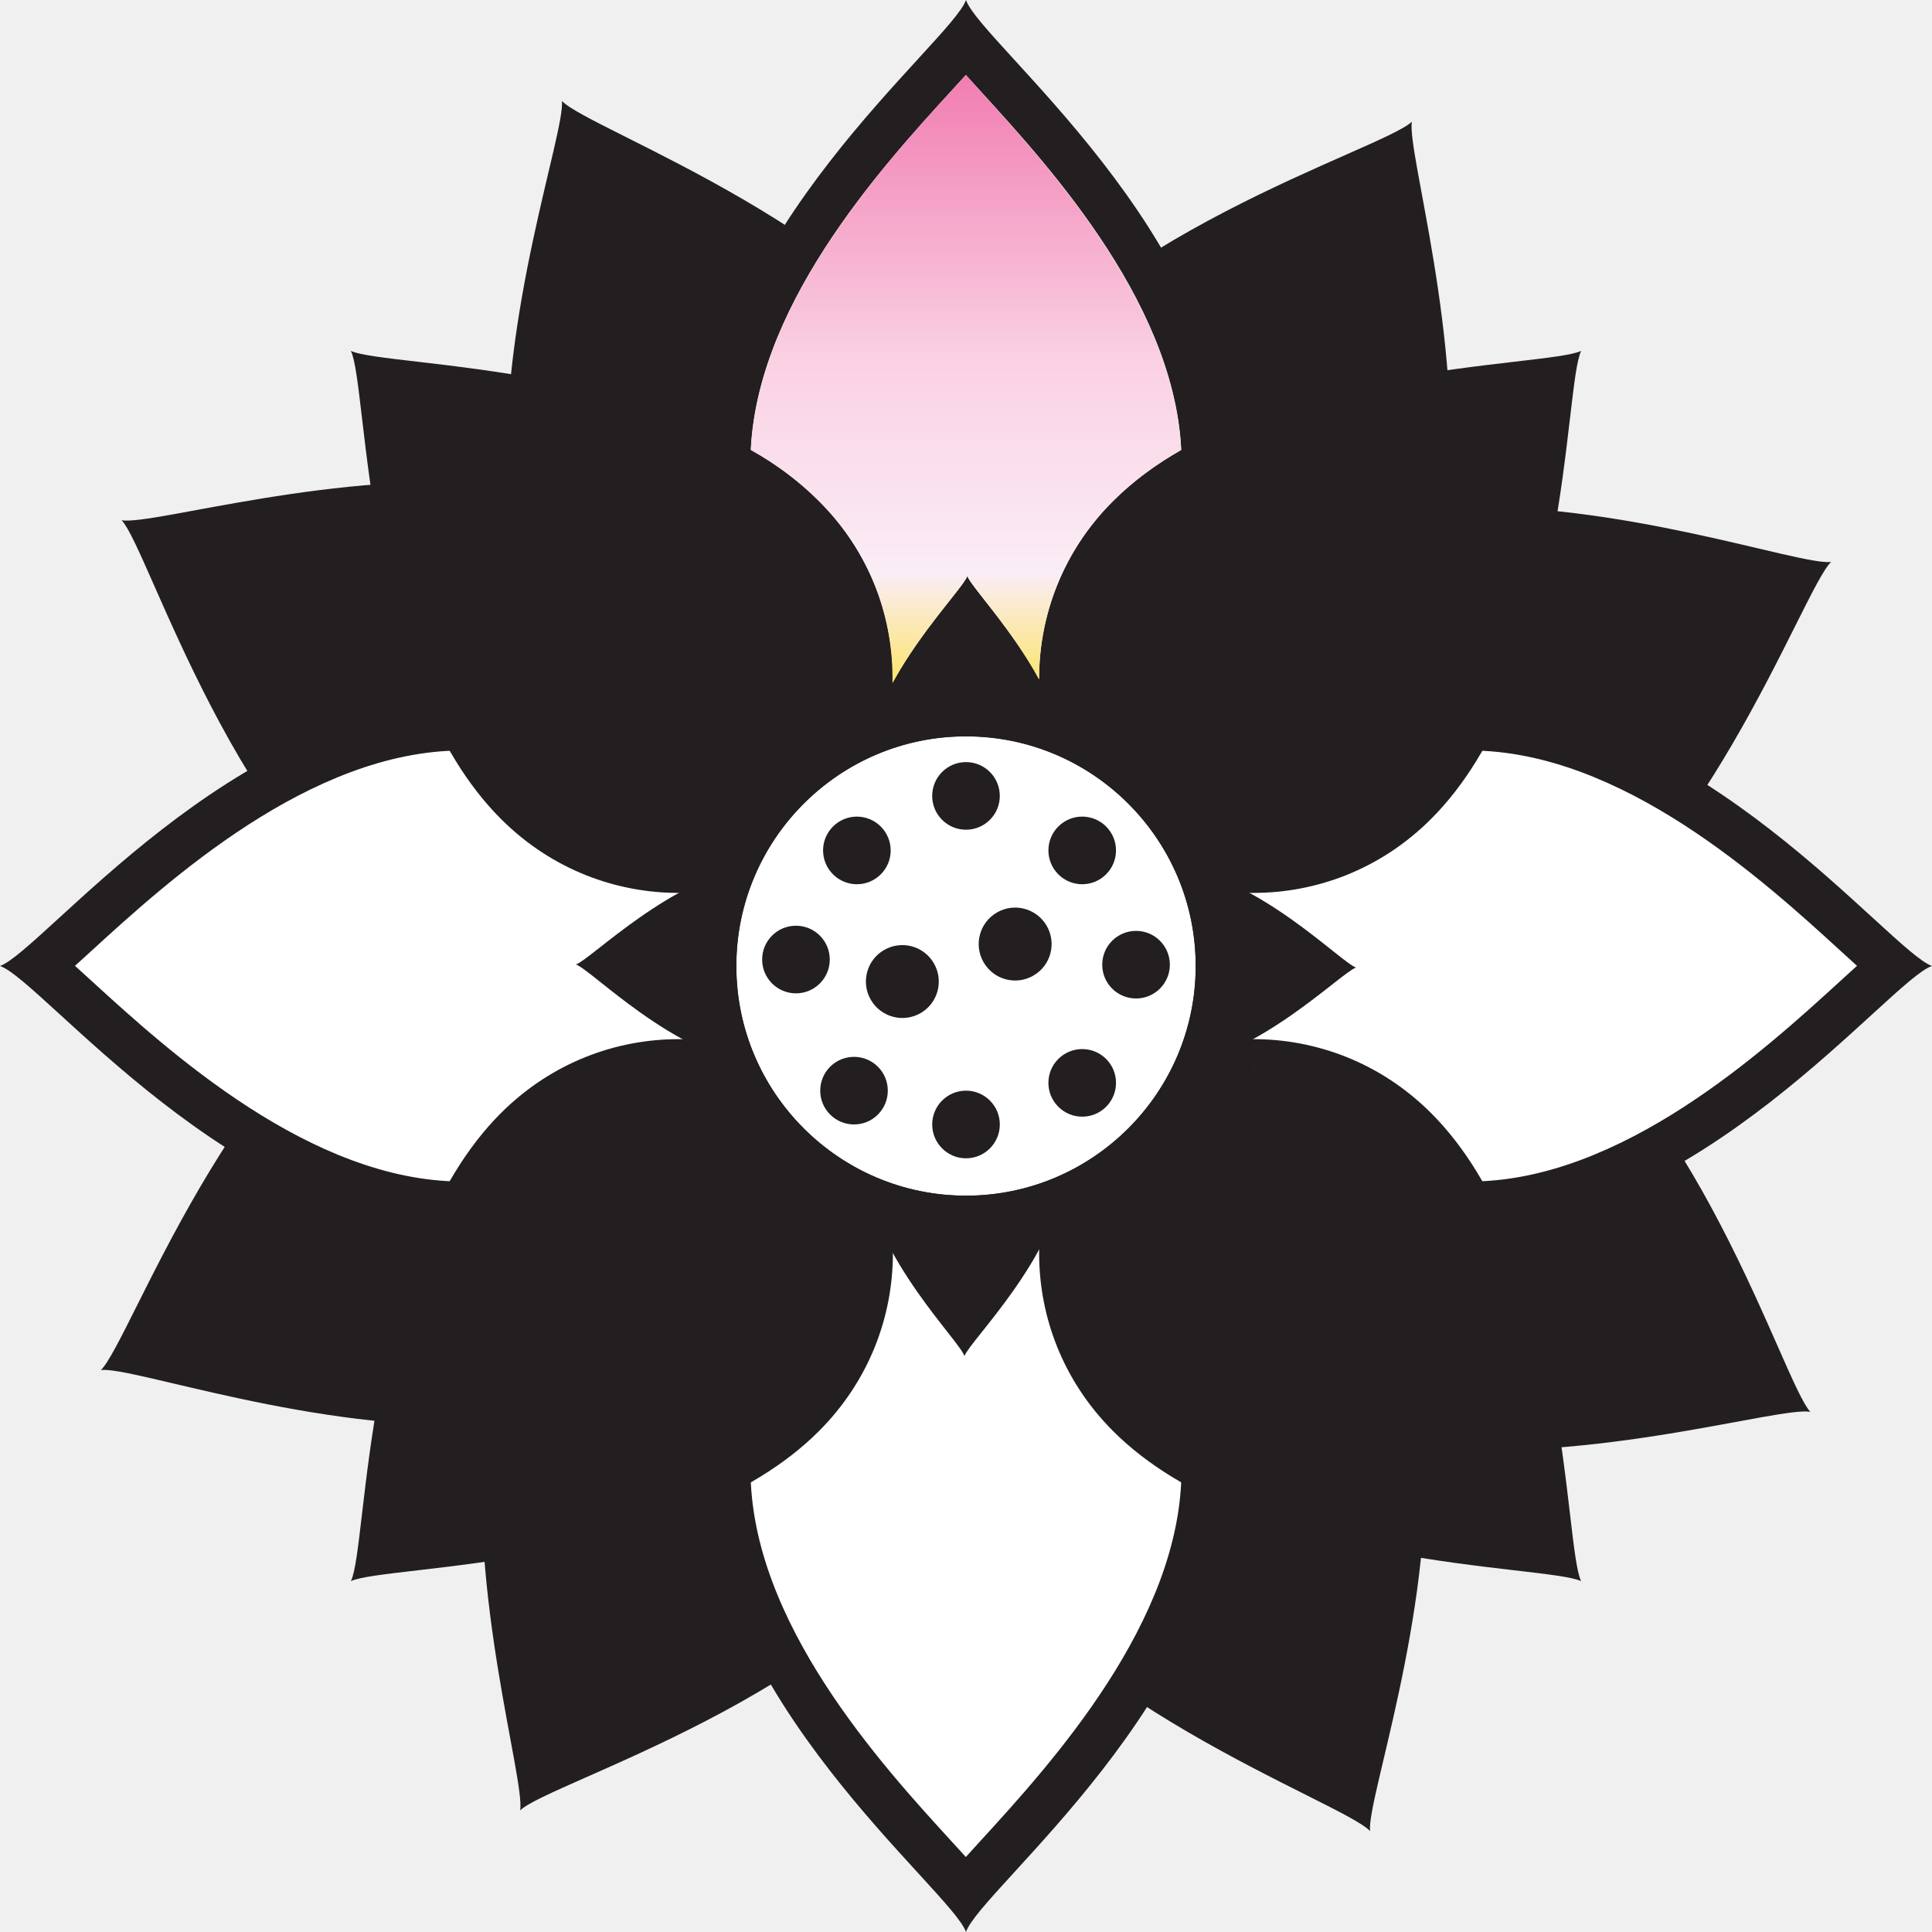
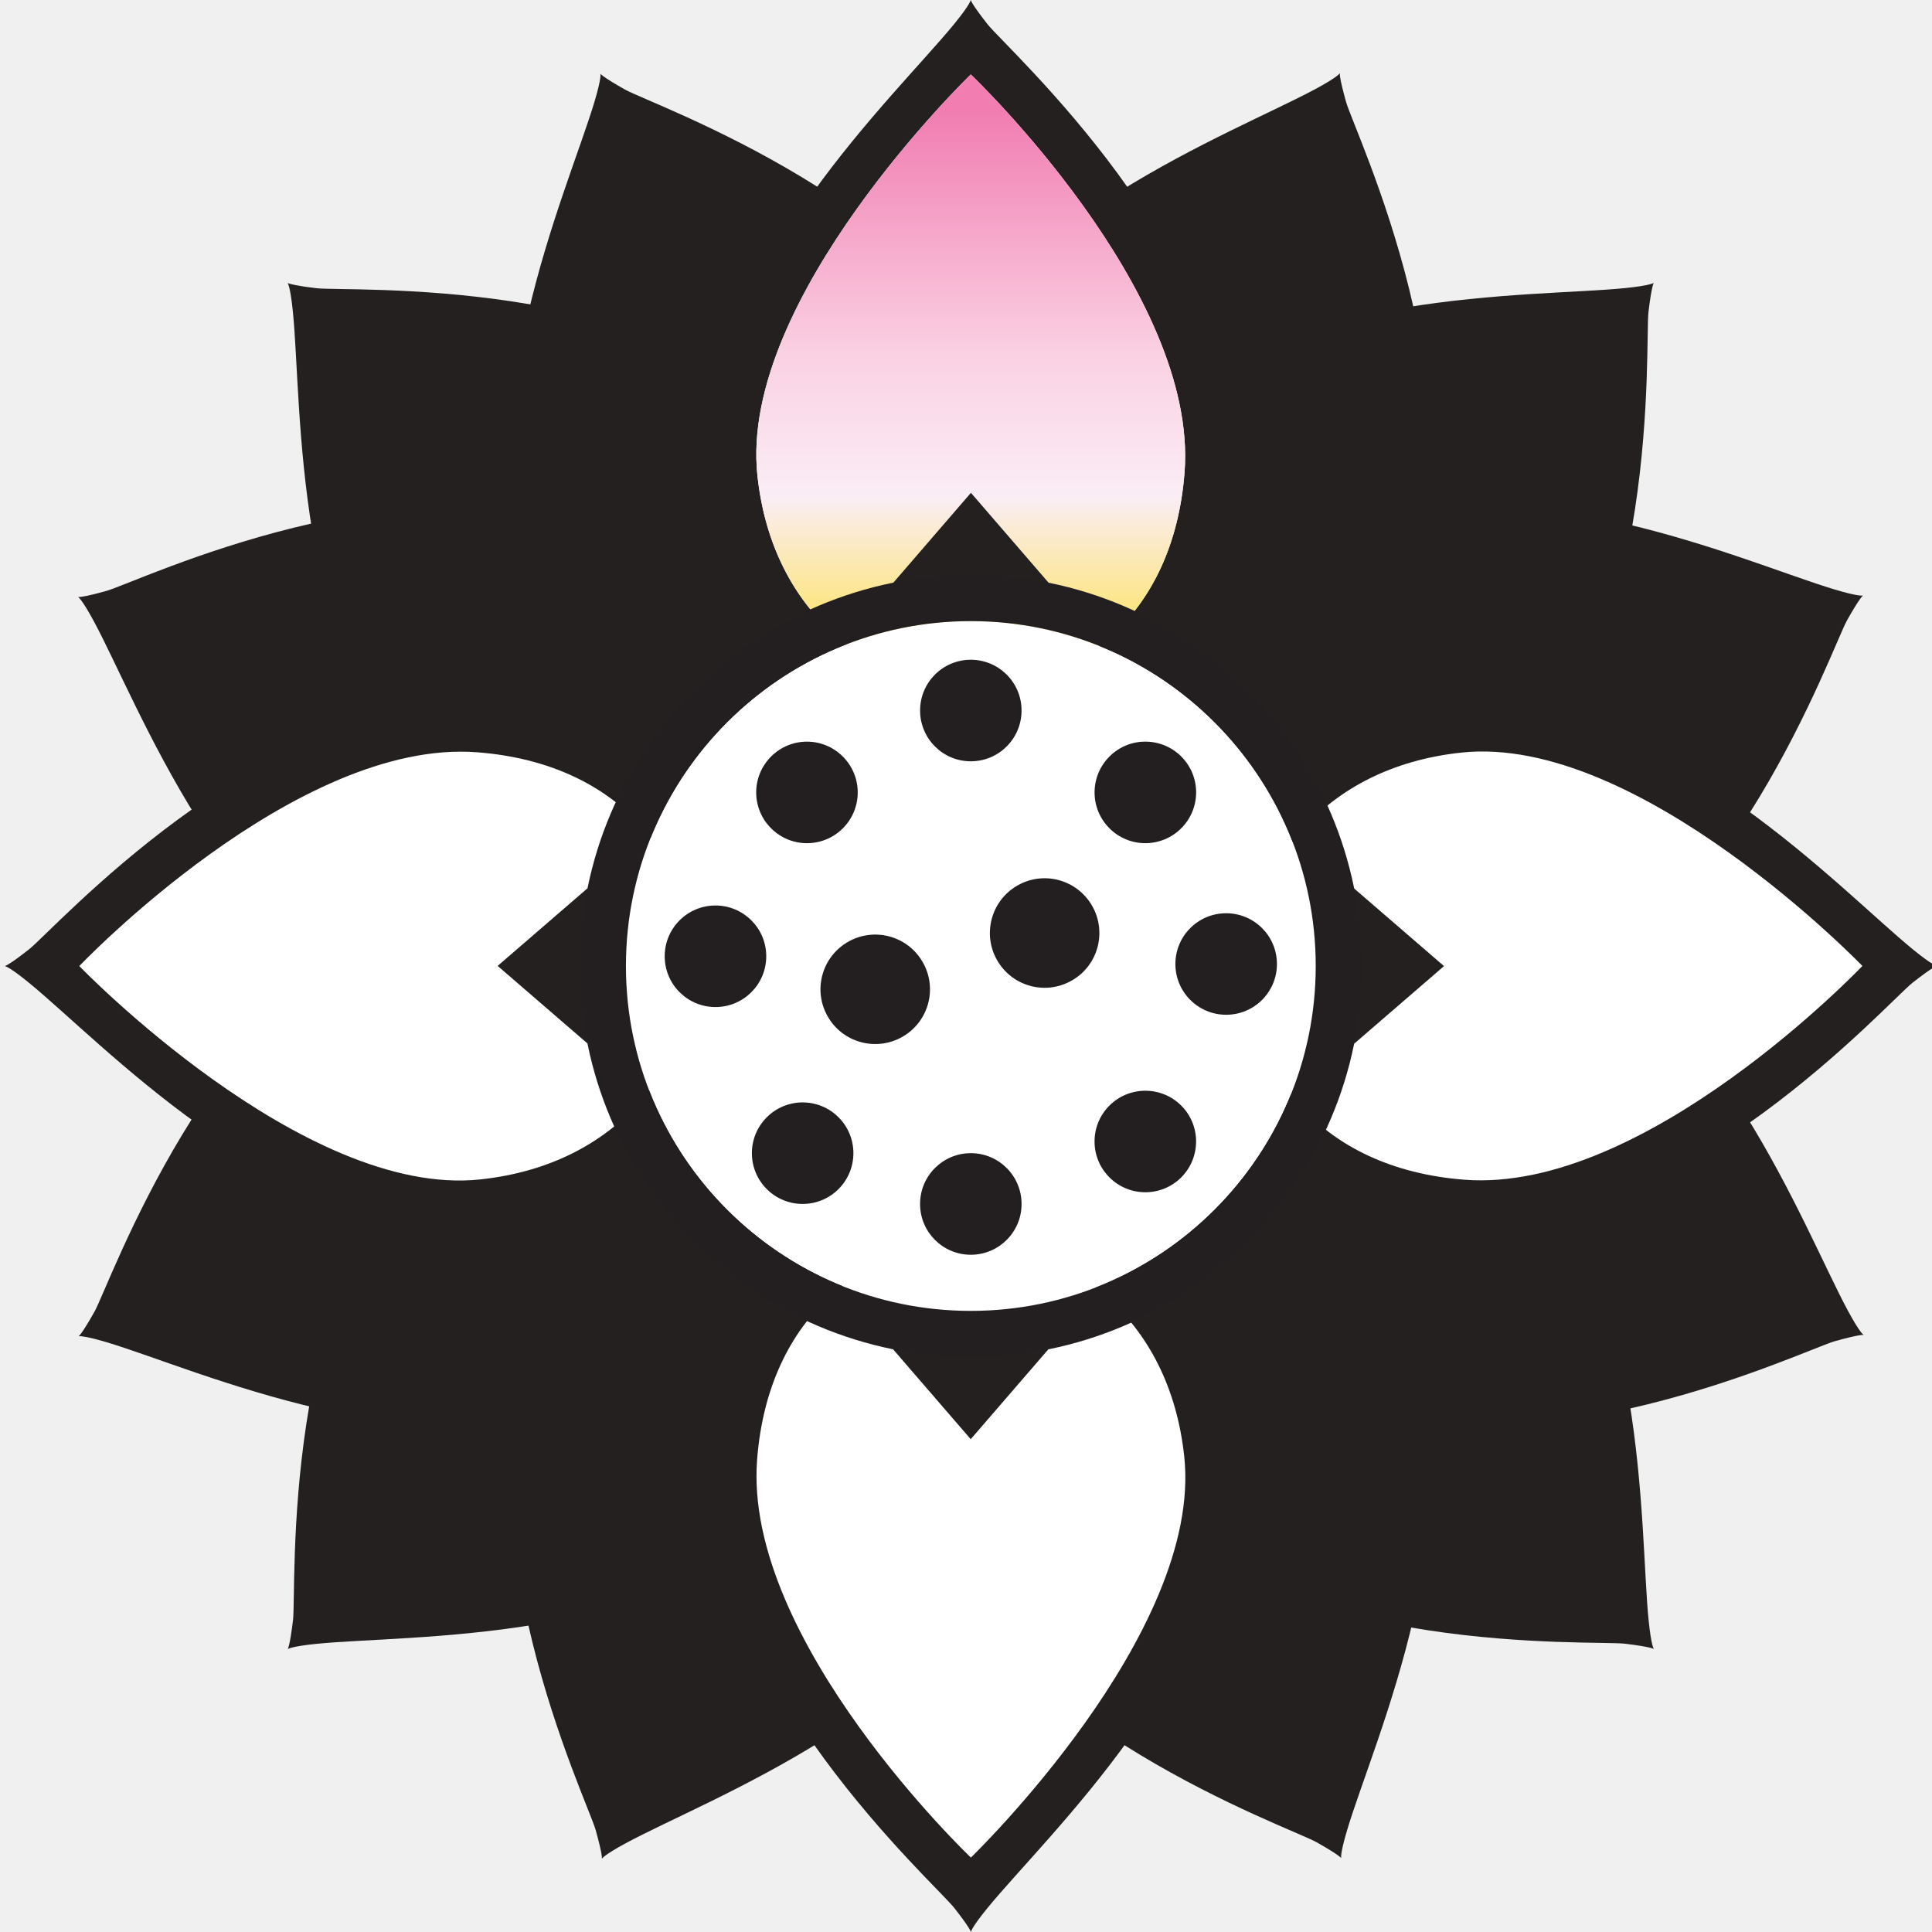
- <svg xmlns="http://www.w3.org/2000/svg" width="100%" height="100%" viewBox="0 0 400 400" version="1.1" xml:space="preserve" style="fill-rule:evenodd;clip-rule:evenodd;stroke-miterlimit:10;">
-   <g id="Layer-1" transform="matrix(5.555556,0,0,5.555556,0,0)">
-     <g transform="matrix(1,0,0,1,56.5977,35.4959)">
-       <path d="M0,1.008C6.819,-2.734 10.55,-13.486 11.641,-14.554C10.464,-14.416 3.714,-16.861 -2.639,-16.595C-2.057,-22.924 -4.159,-29.781 -3.983,-30.96C-5.08,-29.909 -16.024,-26.72 -20.095,-20.092C-23.836,-26.911 -34.614,-30.632 -35.657,-31.734C-35.54,-30.548 -37.975,-23.8 -37.701,-17.451C-44.032,-18.026 -50.895,-15.912 -52.063,-16.108C-51.025,-14.988 -47.823,-4.066 -41.196,0.002C-48.016,3.743 -51.745,14.494 -52.837,15.562C-51.658,15.424 -44.908,17.87 -38.556,17.603C-39.139,23.933 -37.036,30.791 -37.212,31.97C-36.115,30.918 -25.171,27.731 -21.101,21.103C-17.357,27.92 -6.582,31.639 -5.54,32.742C-5.657,31.556 -3.222,24.81 -3.493,18.46C2.837,19.035 9.698,16.923 10.867,17.118C9.829,15.997 6.631,5.076 0,1.008M-20.846,10.647C-21.67,9.19 -22.823,8.002 -24.178,7.287C-24.988,6.86 -25.901,6.592 -26.858,6.468C-26.935,5.505 -27.157,4.58 -27.546,3.749C-28.194,2.362 -29.325,1.152 -30.739,0.257C-29.282,-0.567 -28.094,-1.721 -27.38,-3.076C-26.951,-3.886 -26.684,-4.799 -26.561,-5.757C-25.599,-5.833 -24.674,-6.055 -23.844,-6.444C-22.457,-7.092 -21.244,-8.222 -20.351,-9.638C-19.526,-8.18 -18.37,-6.992 -17.017,-6.277C-16.206,-5.848 -15.294,-5.581 -14.336,-5.458C-14.26,-4.496 -14.036,-3.572 -13.648,-2.741C-13.001,-1.353 -11.869,-0.142 -10.455,0.753C-11.911,1.577 -13.1,2.731 -13.814,4.086C-14.243,4.896 -14.511,5.809 -14.635,6.766C-15.598,6.842 -16.521,7.065 -17.352,7.453C-18.739,8.101 -19.951,9.232 -20.846,10.647" style="fill:rgb(35,31,32);fill-rule:nonzero;" />
+ <svg xmlns="http://www.w3.org/2000/svg" width="100%" height="100%" viewBox="0 0 400 400" version="1.1" xml:space="preserve" style="fill-rule:evenodd;clip-rule:evenodd;stroke-linejoin:round;stroke-miterlimit:2;">
+   <g id="Layer1" transform="matrix(1,0,0,1,1,0)">
+     <g transform="matrix(100.9505,41.76714,41.76714,-100.9505,112.2667,82.81284)">
+       <path d="M-0.143,0.61C-0.143,0.61 -0.138,0.605 -0.133,0.556C-0.115,0.378 -0.133,-0.088 0.114,-0.342C0.59,-0.831 1.304,-0.151 0.82,0.343C0.543,0.625 -0.026,0.593 -0.088,0.6C-0.138,0.606 -0.143,0.61 -0.143,0.61Z" style="fill:rgb(35,32,31);fill-rule:nonzero;" />
    </g>
-     <g transform="matrix(0.423156,0.906057,0.906057,-0.423156,30.64214,31.51531)">
-       <path d="M6.331,-4.031C2.472,-4.03 -0.655,-0.903 -0.657,2.956C-0.657,6.815 2.473,9.944 6.331,9.945C10.189,9.944 13.317,6.816 13.318,2.958C13.319,-0.903 10.188,-4.03 6.331,-4.031" style="fill:rgb(35,31,32);fill-rule:nonzero;" />
+     <g transform="matrix(41.76714,-100.9505,-100.9505,-41.76714,82.82576,287.7107)">
+       <path d="M-0.143,0.61C-0.143,0.61 -0.138,0.605 -0.133,0.556C-0.115,0.378 -0.133,-0.088 0.114,-0.342C0.59,-0.831 1.304,-0.151 0.82,0.343C0.543,0.625 -0.026,0.593 -0.088,0.6C-0.138,0.606 -0.143,0.61 -0.143,0.61Z" style="fill:rgb(35,32,31);fill-rule:nonzero;" />
    </g>
-     <g transform="matrix(1,0,0,1,17.2275,27.1106)">
-       <path d="M0,17.781C-5.969,17.781 -11.458,12.763 -14.407,10.069C-14.951,9.572 -15.378,9.183 -15.729,8.885C-15.389,8.593 -14.974,8.216 -14.448,7.734C-11.494,5.032 -5.995,0 0,0C5.766,0 9.785,4.684 9.785,8.889C9.785,13.095 5.766,17.781 0,17.781" style="fill:white;fill-rule:nonzero;" />
+     <g transform="matrix(-100.9505,-41.76714,-41.76714,100.9505,287.7237,317.1517)">
+       <path d="M-0.143,0.61C-0.143,0.61 -0.138,0.605 -0.133,0.556C-0.115,0.378 -0.133,-0.088 0.114,-0.342C0.59,-0.831 1.304,-0.151 0.82,0.343C0.543,0.625 -0.026,0.593 -0.088,0.6C-0.138,0.606 -0.143,0.61 -0.143,0.61Z" style="fill:rgb(35,32,31);fill-rule:nonzero;" />
    </g>
-     <g transform="matrix(1,0,0,1,17.2275,44.0317)">
-       <path d="M0,-16.063C5.26,-16.063 8.925,-11.83 8.925,-8.032C8.925,-4.233 5.26,0 0,0C-5.635,0 -10.964,-4.87 -13.827,-7.487C-14.046,-7.686 -14.247,-7.87 -14.433,-8.038C-14.258,-8.195 -14.07,-8.367 -13.868,-8.552C-11,-11.176 -5.661,-16.063 0,-16.063M0,-17.781C-8.472,-17.781 -15.652,-8.585 -17.229,-8.032C-15.652,-7.509 -8.472,1.718 0,1.718C6.25,1.718 10.644,-3.368 10.644,-8.032C10.644,-12.694 6.25,-17.781 0,-17.781" style="fill:rgb(35,31,32);fill-rule:nonzero;" />
+     <g transform="matrix(-41.76714,100.9505,100.9505,41.76714,317.1646,112.2538)">
+       <path d="M-0.143,0.61C-0.143,0.61 -0.138,0.605 -0.133,0.556C-0.115,0.378 -0.133,-0.088 0.114,-0.342C0.59,-0.831 1.304,-0.151 0.82,0.343C0.543,0.625 -0.026,0.593 -0.088,0.6C-0.138,0.606 -0.143,0.61 -0.143,0.61Z" style="fill:rgb(35,32,31);fill-rule:nonzero;" />
    </g>
-     <g transform="matrix(1,0,0,1,54.7725,27.1106)">
-       <path d="M0,17.781C-5.767,17.781 -9.785,13.095 -9.785,8.889C-9.785,4.684 -5.767,0 0,0C5.995,0 11.494,5.032 14.448,7.734C14.973,8.216 15.388,8.593 15.729,8.885C15.378,9.183 14.951,9.572 14.407,10.069C11.458,12.763 5.968,17.781 0,17.781" style="fill:white;fill-rule:nonzero;" />
+     <g transform="matrix(100.9166,-41.84893,-41.84893,-100.9166,55.12306,179.1769)">
+       <path d="M-0.143,0.61C-0.143,0.61 -0.138,0.605 -0.133,0.556C-0.115,0.378 -0.133,-0.088 0.114,-0.342C0.59,-0.831 1.304,-0.151 0.82,0.343C0.543,0.625 -0.026,0.593 -0.088,0.6C-0.138,0.606 -0.143,0.61 -0.143,0.61Z" style="fill:rgb(35,32,31);fill-rule:nonzero;" />
    </g>
-     <g transform="matrix(1,0,0,1,54.7725,44.0317)">
-       <path d="M0,-16.063C5.661,-16.063 11,-11.176 13.868,-8.552C14.069,-8.367 14.258,-8.195 14.432,-8.038C14.247,-7.87 14.046,-7.686 13.827,-7.487C10.964,-4.87 5.634,0 0,0C-5.26,0 -8.925,-4.233 -8.925,-8.032C-8.925,-11.83 -5.26,-16.063 0,-16.063M0,-17.781C-6.25,-17.781 -10.645,-12.694 -10.645,-8.032C-10.645,-3.368 -6.25,1.718 0,1.718C8.471,1.718 15.651,-7.509 17.227,-8.032C15.651,-8.585 8.471,-17.781 0,-17.781" style="fill:rgb(35,31,32);fill-rule:nonzero;" />
+     <g transform="matrix(-41.84893,-100.9166,-100.9166,41.84893,179.1899,344.8795)">
+       <path d="M-0.143,0.61C-0.143,0.61 -0.138,0.605 -0.133,0.556C-0.115,0.378 -0.133,-0.088 0.114,-0.342C0.59,-0.831 1.304,-0.151 0.82,0.343C0.543,0.625 -0.026,0.593 -0.088,0.6C-0.138,0.606 -0.143,0.61 -0.143,0.61Z" style="fill:rgb(35,32,31);fill-rule:nonzero;" />
    </g>
-     <g transform="matrix(1,0,0,1,35.9951,44.988)">
-       <path d="M0,25.514C-0.292,25.172 -0.669,24.758 -1.149,24.232C-3.853,21.278 -8.886,15.78 -8.886,9.785C-8.886,4.018 -4.2,0 0.005,0C4.21,0 8.896,4.018 8.896,9.785C8.896,15.752 3.879,21.243 1.185,24.191C0.687,24.735 0.299,25.162 0,25.514" style="fill:white;fill-rule:nonzero;" />
+     <g transform="matrix(-100.9166,41.84893,41.84893,100.9166,344.8924,220.8127)">
+       <path d="M-0.143,0.61C-0.143,0.61 -0.138,0.605 -0.133,0.556C-0.115,0.378 -0.133,-0.088 0.114,-0.342C0.59,-0.831 1.304,-0.151 0.82,0.343C0.543,0.625 -0.026,0.593 -0.088,0.6C-0.138,0.606 -0.143,0.61 -0.143,0.61Z" style="fill:rgb(35,32,31);fill-rule:nonzero;" />
    </g>
-     <g transform="matrix(1,0,0,1,36,70.2807)">
-       <path d="M0,-24.433C3.8,-24.433 8.031,-20.767 8.031,-15.508C8.031,-9.874 3.161,-4.543 0.544,-1.681C0.346,-1.462 0.162,-1.261 -0.006,-1.076C-0.164,-1.249 -0.336,-1.438 -0.521,-1.64C-3.146,-4.508 -8.03,-9.846 -8.03,-15.508C-8.03,-20.767 -3.799,-24.433 0,-24.433M0,-26.152C-4.663,-26.152 -9.75,-21.758 -9.75,-15.508C-9.75,-7.037 -0.554,0.144 0,1.719C0.522,0.144 9.75,-7.037 9.75,-15.508C9.75,-21.758 4.663,-26.152 0,-26.152" style="fill:rgb(35,31,32);fill-rule:nonzero;" />
+     <g transform="matrix(41.84893,100.9166,100.9166,-41.84893,220.8256,55.11012)">
+       <path d="M-0.143,0.61C-0.143,0.61 -0.138,0.605 -0.133,0.556C-0.115,0.378 -0.133,-0.088 0.114,-0.342C0.59,-0.831 1.304,-0.151 0.82,0.343C0.543,0.625 -0.026,0.593 -0.088,0.6C-0.138,0.606 -0.143,0.61 -0.143,0.61Z" style="fill:rgb(35,32,31);fill-rule:nonzero;" />
    </g>
-     <g transform="matrix(1,0,0,1,36,1.4977)">
-       <path d="M0,25.514C-4.205,25.514 -8.891,21.495 -8.891,15.729C-8.891,9.735 -3.858,4.236 -1.154,1.282C-0.674,0.756 -0.297,0.342 -0.005,0C0.294,0.352 0.683,0.78 1.18,1.324C3.874,4.272 8.892,9.761 8.892,15.729C8.892,21.495 4.205,25.514 0,25.514" style="fill:white;fill-rule:nonzero;" />
+     <g transform="matrix(109.2497,0.031365,0.031365,-109.2497,74.14596,125.2279)">
+       <path d="M-0.143,0.61C-0.143,0.61 -0.138,0.605 -0.133,0.556C-0.115,0.378 -0.133,-0.088 0.114,-0.342C0.59,-0.831 1.304,-0.151 0.82,0.343C0.543,0.625 -0.026,0.593 -0.088,0.6C-0.138,0.606 -0.143,0.61 -0.143,0.61Z" style="fill:rgb(35,32,31);fill-rule:nonzero;" />
    </g>
-     <g transform="matrix(1,0,0,1,35.9941,25.0759)">
-       <path d="M0,-22.281C0.168,-22.094 0.351,-21.894 0.55,-21.676C3.167,-18.812 8.038,-13.483 8.038,-7.848C8.038,-2.589 3.805,1.077 0.006,1.077C-3.793,1.077 -8.025,-2.589 -8.025,-7.848C-8.025,-13.51 -3.14,-18.848 -0.515,-21.717C-0.329,-21.92 -0.158,-22.107 0,-22.281M0.006,-25.076C-0.548,-23.501 -9.744,-16.319 -9.744,-7.848C-9.744,-1.597 -4.657,2.795 0.006,2.795C4.67,2.795 9.756,-1.597 9.756,-7.848C9.756,-16.319 0.528,-23.501 0.006,-25.076" style="fill:rgb(35,31,32);fill-rule:nonzero;" />
+     <g transform="matrix(0.031365,-109.2497,-109.2497,-0.031365,125.2183,325.8308)">
+       <path d="M-0.143,0.61C-0.143,0.61 -0.138,0.605 -0.133,0.556C-0.115,0.378 -0.133,-0.088 0.114,-0.342C0.59,-0.831 1.304,-0.151 0.82,0.343C0.543,0.625 -0.026,0.593 -0.088,0.6C-0.138,0.606 -0.143,0.61 -0.143,0.61Z" style="fill:rgb(35,32,31);fill-rule:nonzero;" />
    </g>
-     <g transform="matrix(1,0,0,1,57.8164,39.5852)">
-       <path d="M0,18.238C-0.34,18.193 -0.746,18.145 -1.235,18.088C-5.011,17.647 -12.039,16.828 -15.724,13.143C-17.326,11.542 -18.216,9.426 -18.231,7.186C-18.244,5.16 -17.511,3.208 -16.267,1.964C-15.02,0.717 -13.136,0 -11.102,0C-8.841,0 -6.705,0.89 -5.088,2.508C-1.424,6.171 -0.601,13.178 -0.159,16.942C-0.099,17.458 -0.048,17.884 0,18.238" style="fill:white;fill-rule:nonzero;" />
+     <g transform="matrix(-109.2497,-0.031365,-0.031365,109.2497,325.8212,274.7585)">
+       <path d="M-0.143,0.61C-0.143,0.61 -0.138,0.605 -0.133,0.556C-0.115,0.378 -0.133,-0.088 0.114,-0.342C0.59,-0.831 1.304,-0.151 0.82,0.343C0.543,0.625 -0.026,0.593 -0.088,0.6C-0.138,0.606 -0.143,0.61 -0.143,0.61Z" style="fill:rgb(35,32,31);fill-rule:nonzero;" />
    </g>
-     <g transform="matrix(1,0,0,1,46.7158,58.9256)">
-       <path d="M0,-20.2L0,-18.482C2.031,-18.482 3.95,-17.68 5.405,-16.225C8.858,-12.773 9.659,-5.959 10.088,-2.298C10.097,-2.225 10.104,-2.157 10.113,-2.089C10.063,-2.094 10.015,-2.099 9.965,-2.106C6.293,-2.534 -0.543,-3.332 -4.017,-6.804C-5.457,-8.246 -6.258,-10.148 -6.271,-12.16C-6.283,-13.961 -5.644,-15.683 -4.56,-16.768C-3.487,-17.841 -1.783,-18.482 -0.001,-18.482L0,-20.2ZM-0.001,-20.2C-2.247,-20.199 -4.37,-19.388 -5.774,-17.984C-8.608,-15.149 -9.03,-9.387 -5.231,-5.59C-0.083,-0.441 10.915,-0.621 12.209,0C11.568,-1.275 11.769,-12.293 6.62,-17.441C4.703,-19.358 2.287,-20.2 -0.001,-20.2" style="fill:rgb(35,31,32);fill-rule:nonzero;" />
+     <g transform="matrix(-0.031365,109.2497,109.2497,0.031365,274.7489,74.15558)">
+       <path d="M-0.143,0.61C-0.143,0.61 -0.138,0.605 -0.133,0.556C-0.115,0.378 -0.133,-0.088 0.114,-0.342C0.59,-0.831 1.304,-0.151 0.82,0.343C0.543,0.625 -0.026,0.593 -0.088,0.6C-0.138,0.606 -0.143,0.61 -0.143,0.61Z" style="fill:rgb(35,32,31);fill-rule:nonzero;" />
    </g>
-     <g transform="matrix(1,0,0,1,25.2861,14.179)">
-       <path d="M0,18.238C-2.261,18.238 -4.397,17.346 -6.013,15.729C-9.677,12.065 -10.5,5.059 -10.942,1.295C-11.003,0.78 -11.054,0.354 -11.103,0C-10.762,0.045 -10.356,0.092 -9.868,0.149C-6.091,0.59 0.937,1.409 4.623,5.093C6.225,6.696 7.115,8.811 7.13,11.051C7.144,13.078 6.409,15.03 5.166,16.273C3.917,17.521 2.034,18.238 0,18.238" style="fill:white;fill-rule:nonzero;" />
+     <g transform="matrix(77.27336,-77.22901,-77.22901,-77.27336,58.1523,236.1136)">
+       <path d="M-0.143,0.61C-0.143,0.61 -0.138,0.605 -0.133,0.556C-0.115,0.378 -0.133,-0.088 0.114,-0.342C0.59,-0.831 1.304,-0.151 0.82,0.343C0.543,0.625 -0.026,0.593 -0.088,0.6C-0.138,0.606 -0.143,0.61 -0.143,0.61Z" style="fill:rgb(35,32,31);fill-rule:nonzero;" />
    </g>
-     <g transform="matrix(1,0,0,1,15.1729,31.187)">
-       <path d="M0,-16.022C0.048,-16.016 0.096,-16.011 0.146,-16.005C3.818,-15.577 10.655,-14.781 14.129,-11.307C15.569,-9.866 16.371,-7.964 16.385,-5.951C16.396,-4.149 15.756,-2.427 14.672,-1.342C13.599,-0.27 11.895,0.37 10.113,0.37C8.082,0.37 6.162,-0.431 4.708,-1.886C1.255,-5.339 0.454,-12.152 0.024,-15.813C0.016,-15.884 0.008,-15.954 0,-16.022M-2.098,-18.111C-1.457,-16.835 -1.656,-5.819 3.493,-0.671C5.41,1.248 7.825,2.089 10.113,2.089C12.358,2.089 14.482,1.277 15.887,-0.126C18.722,-2.96 19.142,-8.723 15.344,-12.522C10.196,-17.669 -0.803,-17.49 -2.098,-18.111" style="fill:rgb(35,31,32);fill-rule:nonzero;" />
+     <g transform="matrix(64.382,-64.34504,-64.34504,-64.382,60.52415,230.0809)">
+       <path d="M-0.117,0.584C-0.117,0.584 -0.13,-0.15 0.185,-0.404C0.682,-0.805 1.299,-0.216 0.867,0.288C0.598,0.602 -0.117,0.584 -0.117,0.584Z" style="fill:white;fill-rule:nonzero;" />
    </g>
-     <g transform="matrix(1,0,0,1,46.7148,14.179)">
-       <path d="M0,18.238C-2.034,18.238 -3.917,17.521 -5.165,16.273C-7.682,13.758 -8.076,8.548 -4.622,5.093C-0.937,1.409 6.092,0.59 9.868,0.149C10.355,0.092 10.762,0.045 11.102,0C11.054,0.353 11.003,0.78 10.942,1.294C10.501,5.058 9.679,12.065 6.014,15.729C4.396,17.346 2.262,18.238 0.001,18.238L0,18.238Z" style="fill:white;fill-rule:nonzero;" />
+     <g transform="matrix(-0.008856,30.84769,30.84769,0.008856,111.9391,183.4171)">
+       <path d="M0.537,-0.321L0.015,0.283L1.06,0.285L0.537,-0.321Z" style="fill:rgb(35,32,31);fill-rule:nonzero;" />
    </g>
-     <g transform="matrix(1,0,0,1,56.8281,31.187)">
-       <path d="M0,-16.022C-0.008,-15.955 -0.016,-15.886 -0.024,-15.814C-0.454,-12.153 -1.254,-5.339 -4.708,-1.886C-6.163,-0.431 -8.082,0.37 -10.113,0.37C-11.896,0.37 -13.599,-0.27 -14.672,-1.342C-16.899,-3.57 -17.225,-8.21 -14.129,-11.307C-10.654,-14.781 -3.818,-15.577 -0.146,-16.005C-0.097,-16.011 -0.048,-16.016 0,-16.022M2.098,-18.111C0.803,-17.49 -10.195,-17.669 -15.344,-12.522C-19.143,-8.723 -18.72,-2.96 -15.887,-0.126C-14.482,1.277 -12.359,2.089 -10.113,2.089C-7.825,2.089 -5.409,1.248 -3.492,-0.671C1.656,-5.819 1.457,-16.835 2.098,-18.111" style="fill:rgb(35,31,32);fill-rule:nonzero;" />
+     <g transform="matrix(-77.22901,-77.27336,-77.27336,77.22901,236.1136,341.8477)">
+       <path d="M-0.143,0.61C-0.143,0.61 -0.138,0.605 -0.133,0.556C-0.115,0.378 -0.133,-0.088 0.114,-0.342C0.59,-0.831 1.304,-0.151 0.82,0.343C0.543,0.625 -0.026,0.593 -0.088,0.6C-0.138,0.606 -0.143,0.61 -0.143,0.61Z" style="fill:rgb(35,32,31);fill-rule:nonzero;" />
    </g>
-     <g transform="matrix(1,0,0,1,14.1846,39.5852)">
-       <path d="M0,18.238C0.048,17.884 0.099,17.458 0.158,16.942C0.601,13.178 1.425,6.171 5.088,2.508C6.705,0.89 8.841,0 11.102,0C13.136,0 15.019,0.717 16.268,1.964C17.511,3.208 18.246,5.16 18.231,7.186C18.217,9.426 17.327,11.542 15.724,13.144C12.04,16.828 5.01,17.648 1.233,18.088C0.746,18.145 0.34,18.193 0,18.238" style="fill:white;fill-rule:nonzero;" />
+     <g transform="matrix(-64.34504,-64.382,-64.382,64.34504,230.0809,339.4759)">
+       <path d="M-0.117,0.584C-0.117,0.584 -0.13,-0.15 0.185,-0.404C0.682,-0.805 1.299,-0.216 0.867,0.288C0.598,0.602 -0.117,0.584 -0.117,0.584Z" style="fill:white;fill-rule:nonzero;" />
    </g>
-     <g transform="matrix(1,0,0,1,25.2861,57.2073)">
-       <path d="M0,-16.763C1.782,-16.763 3.486,-16.122 4.558,-15.05C5.643,-13.966 6.283,-12.243 6.271,-10.441C6.257,-8.428 5.456,-6.526 4.015,-5.085C0.542,-1.613 -6.295,-0.815 -9.967,-0.387C-10.017,-0.381 -10.066,-0.376 -10.113,-0.37C-10.106,-0.438 -10.097,-0.508 -10.089,-0.579C-9.659,-4.241 -8.859,-11.055 -5.406,-14.507C-3.951,-15.961 -2.032,-16.763 0,-16.763M0,-18.481C-2.288,-18.481 -4.704,-17.639 -6.621,-15.722C-11.77,-10.576 -11.57,0.444 -12.21,1.718C-10.916,1.098 0.083,1.277 5.229,-3.87C9.029,-7.669 8.608,-13.431 5.772,-16.265C4.369,-17.669 2.246,-18.481 0,-18.481" style="fill:rgb(35,31,32);fill-rule:nonzero;" />
+     <g transform="matrix(30.84769,0.008856,0.008856,-30.84769,183.4171,288.0609)">
+       <path d="M0.537,-0.321L0.015,0.283L1.06,0.285L0.537,-0.321Z" style="fill:rgb(35,32,31);fill-rule:nonzero;" />
    </g>
-     <g transform="matrix(1,0,0,1,43.9072,32.2654)">
-       <path d="M0,7.47C3.045,7.052 6.062,3.989 6.628,3.792C6.057,3.6 2.997,0.428 -0.083,0.046C0.896,-2.101 0.895,-4.873 1.093,-5.267C0.696,-5.078 -2.027,-5.074 -4.163,-4.118C-4.553,-7.18 -7.665,-10.232 -7.853,-10.801C-8.057,-10.227 -11.251,-7.133 -11.602,-4.036C-13.762,-5.027 -16.576,-5.002 -16.982,-5.192C-16.785,-4.805 -16.762,-2.122 -15.814,0C-18.86,0.417 -21.878,3.481 -22.444,3.678C-21.872,3.87 -18.813,7.041 -15.733,7.424C-16.713,9.571 -16.71,12.342 -16.909,12.738C-16.511,12.546 -13.788,12.543 -11.652,11.587C-11.262,14.653 -8.15,17.701 -7.965,18.271C-7.76,17.697 -4.564,14.603 -4.215,11.504C-2.053,12.495 0.762,12.47 1.168,12.661C0.97,12.275 0.947,9.592 0,7.47M-9.082,7.093C-9.217,6.541 -9.479,6.044 -9.849,5.674C-10.221,5.301 -10.726,5.038 -11.284,4.906C-11.13,4.518 -11.043,4.117 -11.041,3.723C-11.039,3.343 -11.117,2.958 -11.257,2.584C-10.714,2.444 -10.226,2.179 -9.863,1.811C-9.489,1.43 -9.229,0.917 -9.103,0.349C-8.707,0.51 -8.298,0.6 -7.896,0.602C-7.509,0.604 -7.115,0.523 -6.734,0.377C-6.6,0.929 -6.338,1.425 -5.968,1.795C-5.595,2.168 -5.091,2.431 -4.531,2.564C-4.686,2.951 -4.773,3.353 -4.774,3.747C-4.776,4.126 -4.698,4.511 -4.56,4.886C-5.103,5.026 -5.589,5.291 -5.951,5.659C-6.325,6.04 -6.587,6.553 -6.714,7.121C-7.108,6.96 -7.518,6.87 -7.92,6.868C-8.308,6.866 -8.701,6.949 -9.082,7.093" style="fill:rgb(35,31,32);fill-rule:nonzero;" />
+     <g transform="matrix(-77.27336,77.22901,77.22901,77.27336,341.8477,163.8864)">
+       <path d="M-0.143,0.61C-0.143,0.61 -0.138,0.605 -0.133,0.556C-0.115,0.378 -0.133,-0.088 0.114,-0.342C0.59,-0.831 1.304,-0.151 0.82,0.343C0.543,0.625 -0.026,0.593 -0.088,0.6C-0.138,0.606 -0.143,0.61 -0.143,0.61Z" style="fill:rgb(35,32,31);fill-rule:nonzero;" />
    </g>
-     <g transform="matrix(-1,0,0,1,36.001,44.5594)">
-       <path d="M0.001,-17.118C4.72,-17.118 8.56,-13.278 8.56,-8.558C8.56,-3.84 4.72,0 0.001,0C-4.719,0 -8.559,-3.84 -8.559,-8.558C-8.559,-13.278 -4.719,-17.118 0.001,-17.118" style="fill:white;fill-rule:nonzero;" />
+     <g transform="matrix(-64.382,64.34504,64.34504,64.382,339.4759,169.9191)">
+       <path d="M-0.117,0.584C-0.117,0.584 -0.13,-0.15 0.185,-0.404C0.682,-0.805 1.299,-0.216 0.867,0.288C0.598,0.602 -0.117,0.584 -0.117,0.584Z" style="fill:white;fill-rule:nonzero;" />
    </g>
-     <g transform="matrix(1,0,0,1,36,45.7049)">
-       <path d="M0,-19.409C-5.351,-19.409 -9.705,-15.055 -9.705,-9.704C-9.705,-4.354 -5.351,0 0,0C5.352,0 9.705,-4.354 9.705,-9.704C9.705,-15.055 5.352,-19.409 0,-19.409M0,-1.146C-4.719,-1.146 -8.559,-4.985 -8.559,-9.704C-8.559,-14.424 -4.719,-18.263 0,-18.263C4.72,-18.263 8.56,-14.424 8.56,-9.704C8.56,-4.985 4.72,-1.146 0,-1.146" style="fill:rgb(35,31,32);fill-rule:nonzero;" />
+     <g transform="matrix(0.008856,-30.84769,-30.84769,-0.008856,288.0609,216.5829)">
+       <path d="M0.537,-0.321L0.015,0.283L1.06,0.285L0.537,-0.321Z" style="fill:rgb(35,32,31);fill-rule:nonzero;" />
    </g>
-     <g transform="matrix(0,-1,-1,0,35.9998,28.4011)">
-       <path d="M-1.26,-1.26C-1.956,-1.26 -2.52,-0.697 -2.52,0.001C-2.52,0.696 -1.956,1.26 -1.26,1.26C-0.564,1.26 0,0.696 0,0.001C0,-0.697 -0.564,-1.26 -1.26,-1.26" style="fill:rgb(35,31,32);fill-rule:nonzero;" />
+     <g transform="matrix(77.22901,77.27336,77.27336,-77.22901,163.8864,58.1523)">
+       <path d="M-0.143,0.61C-0.143,0.61 -0.138,0.605 -0.133,0.556C-0.115,0.378 -0.133,-0.088 0.114,-0.342C0.59,-0.831 1.304,-0.151 0.82,0.343C0.543,0.625 -0.026,0.593 -0.088,0.6C-0.138,0.606 -0.143,0.61 -0.143,0.61Z" style="fill:rgb(35,32,31);fill-rule:nonzero;" />
    </g>
-     <g transform="matrix(0,-1,-1,0,36.0003,40.6457)">
-       <path d="M-1.26,-1.26C-0.565,-1.26 0,-0.697 0,0.001C0,0.696 -0.565,1.26 -1.26,1.26C-1.955,1.26 -2.521,0.696 -2.521,0.001C-2.521,-0.697 -1.955,-1.26 -1.26,-1.26" style="fill:rgb(35,31,32);fill-rule:nonzero;" />
+     <g transform="matrix(64.34504,64.382,64.382,-64.34504,169.9191,60.52415)">
+       <path d="M-0.117,0.584C-0.117,0.584 -0.13,-0.15 0.185,-0.404C0.682,-0.805 1.299,-0.216 0.867,0.288C0.598,0.602 -0.117,0.584 -0.117,0.584Z" style="fill:white;fill-rule:nonzero;" />
    </g>
-     <g transform="matrix(-1,0,0,1,29.6631,37.019)">
+     <g transform="matrix(64.34504,64.382,64.382,-64.34504,169.9191,60.52415)">
+       <path d="M-0.117,0.584C-0.117,0.584 -0.13,-0.15 0.185,-0.404C0.682,-0.805 1.299,-0.216 0.867,0.288C0.598,0.602 -0.117,0.584 -0.117,0.584Z" style="fill:url(#_Linear1);fill-rule:nonzero;" />
+     </g>
+     <g transform="matrix(-30.84769,-0.008856,-0.008856,30.84769,216.5829,111.9391)">
+       <path d="M0.537,-0.321L0.015,0.283L1.06,0.285L0.537,-0.321Z" style="fill:rgb(35,32,31);fill-rule:nonzero;" />
+     </g>
+     <g transform="matrix(-8.342978,0,0,8.342978,200,271.4075)">
+       <path d="M0,-17.118C4.719,-17.118 8.559,-13.278 8.559,-8.558C8.559,-3.84 4.719,0 0,0C-4.719,0 -8.559,-3.84 -8.559,-8.558C-8.559,-13.278 -4.719,-17.118 0,-17.118" style="fill:white;fill-rule:nonzero;" />
+     </g>
+     <g transform="matrix(8.342978,0,0,8.342978,200,280.9644)">
+       <path d="M0,-19.409C-5.351,-19.409 -9.705,-15.055 -9.705,-9.704C-9.705,-4.354 -5.351,0 0,0C5.351,0 9.705,-4.354 9.705,-9.704C9.705,-15.055 5.351,-19.409 0,-19.409M0,-1.146C-4.719,-1.146 -8.559,-4.985 -8.559,-9.704C-8.559,-14.424 -4.719,-18.263 0,-18.263C4.719,-18.263 8.559,-14.424 8.559,-9.704C8.559,-4.985 4.719,-1.146 0,-1.146" style="fill:rgb(35,31,32);fill-rule:nonzero;" />
+     </g>
+     <g transform="matrix(0,-8.342978,-8.342978,0,199.9983,136.6034)">
+       <path d="M-1.259,-1.259C-1.955,-1.259 -2.519,-0.696 -2.519,0.001C-2.519,0.697 -1.955,1.259 -1.259,1.259C-0.563,1.259 0.001,0.697 0.001,0.001C0.001,-0.696 -0.563,-1.259 -1.259,-1.259" style="fill:rgb(35,31,32);fill-rule:nonzero;" />
+     </g>
+     <g transform="matrix(0,-8.342978,-8.342978,0,200.0025,238.7598)">
+       <path d="M-1.26,-1.259C-0.564,-1.259 0.001,-0.696 0.001,0.001C0.001,0.697 -0.564,1.26 -1.26,1.26C-1.955,1.26 -2.52,0.697 -2.52,0.001C-2.52,-0.696 -1.955,-1.259 -1.26,-1.259" style="fill:rgb(35,31,32);fill-rule:nonzero;" />
+     </g>
+     <g transform="matrix(-8.342978,0,0,8.342978,147.1314,208.4982)">
      <path d="M0,-2.52C-0.695,-2.52 -1.26,-1.957 -1.26,-1.26C-1.26,-0.564 -0.695,0 0,0C0.696,0 1.26,-0.564 1.26,-1.26C1.26,-1.957 0.696,-2.52 0,-2.52" style="fill:rgb(35,31,32);fill-rule:nonzero;" />
    </g>
-     <g transform="matrix(-1,0,0,1,42.3369,37.2104)">
+     <g transform="matrix(-8.342978,0,0,8.342978,252.8644,210.095)">
      <path d="M0,-2.519C0.696,-2.519 1.26,-1.956 1.26,-1.259C1.26,-0.563 0.696,0 0,0C-0.696,0 -1.26,-0.563 -1.26,-1.259C-1.26,-1.956 -0.696,-2.519 0,-2.519" style="fill:rgb(35,31,32);fill-rule:nonzero;" />
    </g>
-     <g transform="matrix(-0.707107,-0.707107,-0.707107,0.707107,30.67384,31.69199)">
+     <g transform="matrix(-5.899376,-5.899376,-5.899376,5.899376,155.564,164.0551)">
      <path d="M-0.892,-2.149C-1.588,-2.149 -2.151,-1.586 -2.151,-0.89C-2.151,-0.194 -1.588,0.369 -0.892,0.369C-0.195,0.37 0.368,-0.193 0.368,-0.891C0.368,-1.587 -0.195,-2.15 -0.892,-2.149" style="fill:rgb(35,31,32);fill-rule:nonzero;" />
    </g>
-     <g transform="matrix(-0.707107,-0.707107,-0.707107,0.707107,39.07028,40.35575)">
+     <g transform="matrix(-5.899376,-5.899376,-5.899376,5.899376,225.6111,236.3366)">
      <path d="M-0.891,-2.152C-0.196,-2.151 0.368,-1.588 0.369,-0.892C0.369,-0.196 -0.194,0.368 -0.891,0.368C-1.587,0.368 -2.151,-0.196 -2.151,-0.892C-2.15,-1.588 -1.586,-2.152 -0.891,-2.152" style="fill:rgb(35,31,32);fill-rule:nonzero;" />
    </g>
-     <g transform="matrix(-0.707107,0.707107,0.707107,0.707107,33.0855,40.64575)">
-       <path d="M0.89,-2.15C0.195,-2.15 -0.37,-1.586 -0.37,-0.89C-0.369,-0.195 0.195,0.369 0.89,0.369C1.585,0.369 2.15,-0.195 2.149,-0.89C2.15,-1.585 1.585,-2.15 0.89,-2.15" style="fill:rgb(35,31,32);fill-rule:nonzero;" />
+     <g transform="matrix(-5.899376,5.899376,5.899376,5.899376,175.6874,238.7531)">
+       <path d="M0.891,-2.15C0.195,-2.151 -0.369,-1.586 -0.369,-0.891C-0.369,-0.195 0.195,0.369 0.891,0.369C1.586,0.369 2.151,-0.195 2.15,-0.891C2.151,-1.586 1.586,-2.15 0.891,-2.15" style="fill:rgb(35,31,32);fill-rule:nonzero;" />
    </g>
-     <g transform="matrix(-0.865031,0.501718,0.501718,0.865031,34.80591,37.25404)">
-       <path d="M0.681,-2.533C-0.069,-2.533 -0.677,-1.926 -0.677,-1.175C-0.677,-0.425 -0.071,0.184 0.681,0.184C1.431,0.183 2.039,-0.425 2.038,-1.176C2.039,-1.925 1.43,-2.533 0.681,-2.533" style="fill:rgb(35,31,32);fill-rule:nonzero;" />
+     <g transform="matrix(-7.216936,4.185823,4.185823,7.216936,190.0413,210.457)">
+       <path d="M0.681,-2.533C-0.069,-2.533 -0.677,-1.926 -0.677,-1.174C-0.677,-0.424 -0.07,0.183 0.681,0.183C1.432,0.182 2.04,-0.426 2.039,-1.176C2.04,-1.926 1.431,-2.533 0.681,-2.533" style="fill:rgb(35,31,32);fill-rule:nonzero;" />
    </g>
-     <g transform="matrix(-0.707107,0.707107,0.707107,0.707107,41.59026,31.6923)">
-       <path d="M0.891,-2.15C1.586,-2.15 2.15,-1.586 2.151,-0.89C2.151,-0.195 1.588,0.369 0.891,0.369C0.195,0.369 -0.369,-0.195 -0.369,-0.891C-0.368,-1.587 0.195,-2.151 0.891,-2.15" style="fill:rgb(35,31,32);fill-rule:nonzero;" />
+     <g transform="matrix(-5.89772,5.901032,5.901032,5.89772,246.6423,164.0517)">
+       <path d="M0.891,-2.15C1.587,-2.15 2.151,-1.587 2.151,-0.891C2.152,-0.195 1.588,0.369 0.891,0.369C0.195,0.369 -0.369,-0.194 -0.369,-0.89C-0.368,-1.586 0.194,-2.151 0.891,-2.15" style="fill:rgb(35,31,32);fill-rule:nonzero;" />
    </g>
-     <g transform="matrix(-0.865031,0.501718,0.501718,0.865031,39.01119,35.85722)">
-       <path d="M0.681,-2.534C1.432,-2.534 2.039,-1.927 2.04,-1.176C2.04,-0.424 1.433,0.183 0.681,0.182C-0.068,0.184 -0.676,-0.424 -0.677,-1.175C-0.676,-1.927 -0.069,-2.535 0.681,-2.534" style="fill:rgb(35,31,32);fill-rule:nonzero;" />
-     </g>
-     <g transform="matrix(-0.000001,-22.65332,-22.65332,0.000001,36,25.44922)">
-       <path d="M0.975,0.023C0.852,0.136 0.625,0.342 0.383,0.354C0.36,0.312 0.332,0.275 0.299,0.242C0.213,0.155 0.103,0.119 0,0.121C0.087,0.073 0.158,0.004 0.176,-0.002C0.159,-0.008 0.091,-0.074 0.006,-0.12C0.107,-0.12 0.215,-0.157 0.299,-0.242C0.332,-0.275 0.359,-0.312 0.383,-0.354C0.624,-0.342 0.85,-0.136 0.973,-0.024C0.983,-0.015 0.992,-0.007 1,0C0.992,0.007 0.984,0.015 0.975,0.023Z" style="fill:url(#_Linear1);fill-rule:nonzero;" />
-     </g>
-     <g transform="matrix(1,0,0,1,46.7148,56.8374)">
-       <path d="M0,-16.394C-0.802,-16.394 -1.584,-16.257 -2.304,-16.018C-2.326,-15.979 -2.352,-15.938 -2.375,-15.9C-1.848,-14.077 -1.802,-12.227 -1.641,-11.91C-1.964,-12.063 -3.812,-12.079 -5.643,-12.58C-5.728,-12.528 -5.81,-12.474 -5.896,-12.424C-6.141,-11.691 -6.276,-10.891 -6.271,-10.071C-6.258,-8.059 -5.456,-6.158 -4.016,-4.717C-0.541,-1.243 6.294,-0.447 9.966,-0.017C10.015,-0.012 10.064,-0.006 10.112,0C10.105,-0.07 10.098,-0.137 10.089,-0.209C9.659,-3.872 8.859,-10.685 5.406,-14.137C3.951,-15.593 2.032,-16.394 0,-16.394" style="fill:rgb(35,31,32);fill-rule:nonzero;" />
-     </g>
-     <g transform="matrix(1,0,0,1,46.7148,56.8374)">
-       <path d="M0,-16.394C-0.802,-16.394 -1.584,-16.257 -2.304,-16.018C-2.326,-15.979 -2.352,-15.938 -2.375,-15.9C-1.848,-14.077 -1.802,-12.227 -1.641,-11.91C-1.964,-12.063 -3.812,-12.079 -5.643,-12.58C-5.728,-12.528 -5.81,-12.474 -5.896,-12.424C-6.141,-11.691 -6.276,-10.891 -6.271,-10.071C-6.258,-8.059 -5.456,-6.158 -4.016,-4.717C-0.541,-1.243 6.294,-0.447 9.966,-0.017C10.015,-0.012 10.064,-0.006 10.112,0C10.105,-0.07 10.098,-0.137 10.089,-0.209C9.659,-3.872 8.859,-10.685 5.406,-14.137C3.951,-15.593 2.032,-16.394 0,-16.394Z" style="fill:none;fill-rule:nonzero;stroke:rgb(35,31,32);stroke-width:1px;" />
-     </g>
-     <g transform="matrix(1,0,0,1,26.9248,19.6482)">
-       <path d="M0,7.425C0.323,7.576 2.173,7.592 4.006,8.093C4.089,8.042 4.172,7.989 4.258,7.939C4.502,7.206 4.638,6.407 4.632,5.588C4.619,3.575 3.818,1.674 2.377,0.231C-1.098,-3.242 -7.934,-4.038 -11.606,-4.467C-11.655,-4.472 -11.704,-4.477 -11.752,-4.483C-11.745,-4.415 -11.736,-4.346 -11.729,-4.275C-11.298,-0.612 -10.498,6.2 -7.045,9.652C-5.591,11.109 -3.671,11.908 -1.639,11.908C-0.838,11.908 -0.056,11.773 0.664,11.532C0.686,11.494 0.712,11.454 0.734,11.416C0.206,9.591 0.16,7.739 0,7.425Z" style="fill:rgb(35,31,32);fill-rule:nonzero;stroke:rgb(35,31,32);stroke-width:1px;" />
-     </g>
-     <g transform="matrix(1,0,0,1,45,19.7251)">
-       <path d="M0,7.272C-0.159,7.589 -0.19,9.441 -0.703,11.267C-0.665,11.331 -0.625,11.392 -0.589,11.456C0.131,11.696 0.913,11.832 1.715,11.832C3.745,11.832 5.666,11.032 7.121,9.575C10.574,6.123 11.374,-0.69 11.804,-4.353C11.813,-4.423 11.82,-4.493 11.827,-4.56C11.779,-4.554 11.731,-4.549 11.682,-4.543C8.01,-4.115 1.174,-3.319 -2.301,0.154C-4.558,2.412 -4.99,5.487 -4.199,7.852C-4.131,7.892 -4.066,7.934 -4,7.974C-2.173,7.458 -0.323,7.426 0,7.272Z" style="fill:rgb(35,31,32);fill-rule:nonzero;stroke:rgb(35,31,32);stroke-width:1px;" />
-     </g>
-     <g transform="matrix(1,0,0,1,26.998,52.2769)">
-       <path d="M0,-7.274C0.16,-7.592 0.191,-9.444 0.703,-11.271C0.666,-11.334 0.627,-11.394 0.591,-11.458C-0.129,-11.697 -0.911,-11.834 -1.713,-11.834C-3.743,-11.834 -5.663,-11.033 -7.119,-9.577C-10.57,-6.125 -11.371,0.689 -11.801,4.351C-11.81,4.423 -11.817,4.491 -11.826,4.56C-11.777,4.554 -11.729,4.548 -11.68,4.543C-8.006,4.115 -1.17,3.319 2.304,-0.154C3.744,-1.596 4.545,-3.499 4.56,-5.51C4.564,-6.33 4.429,-7.13 4.185,-7.864C4.121,-7.9 4.062,-7.939 3.999,-7.976C2.173,-7.461 0.323,-7.429 0,-7.274Z" style="fill:rgb(35,31,32);fill-rule:nonzero;stroke:rgb(35,31,32);stroke-width:1px;" />
+     <g transform="matrix(-7.216936,4.185823,4.185823,7.216936,225.1181,198.8055)">
+       <path d="M0.681,-2.534C1.432,-2.534 2.039,-1.927 2.04,-1.176C2.04,-0.424 1.433,0.183 0.681,0.182C-0.068,0.184 -0.676,-0.424 -0.677,-1.175C-0.677,-1.927 -0.069,-2.535 0.681,-2.534" style="fill:rgb(35,31,32);fill-rule:nonzero;" />
    </g>
  </g>
  <defs>
-     <linearGradient id="_Linear1" x1="0" y1="0" x2="1" y2="0" gradientUnits="userSpaceOnUse" gradientTransform="matrix(1,0,0,-1,0,0)">
+     <linearGradient id="_Linear1" x1="0" y1="0" x2="1" y2="0" gradientUnits="userSpaceOnUse" gradientTransform="matrix(-0.841811,0.841811,0.841811,0.841811,0.798167,-0.298183)">
      <stop offset="0" style="stop-color:rgb(253,228,107);stop-opacity:1" />
-       <stop offset="0.18" style="stop-color:rgb(250,237,245);stop-opacity:1" />
+       <stop offset="0.26" style="stop-color:rgb(250,237,245);stop-opacity:1" />
      <stop offset="0.53" style="stop-color:rgb(250,209,227);stop-opacity:1" />
      <stop offset="1" style="stop-color:rgb(241,125,177);stop-opacity:1" />
    </linearGradient>
  </defs>
</svg>
